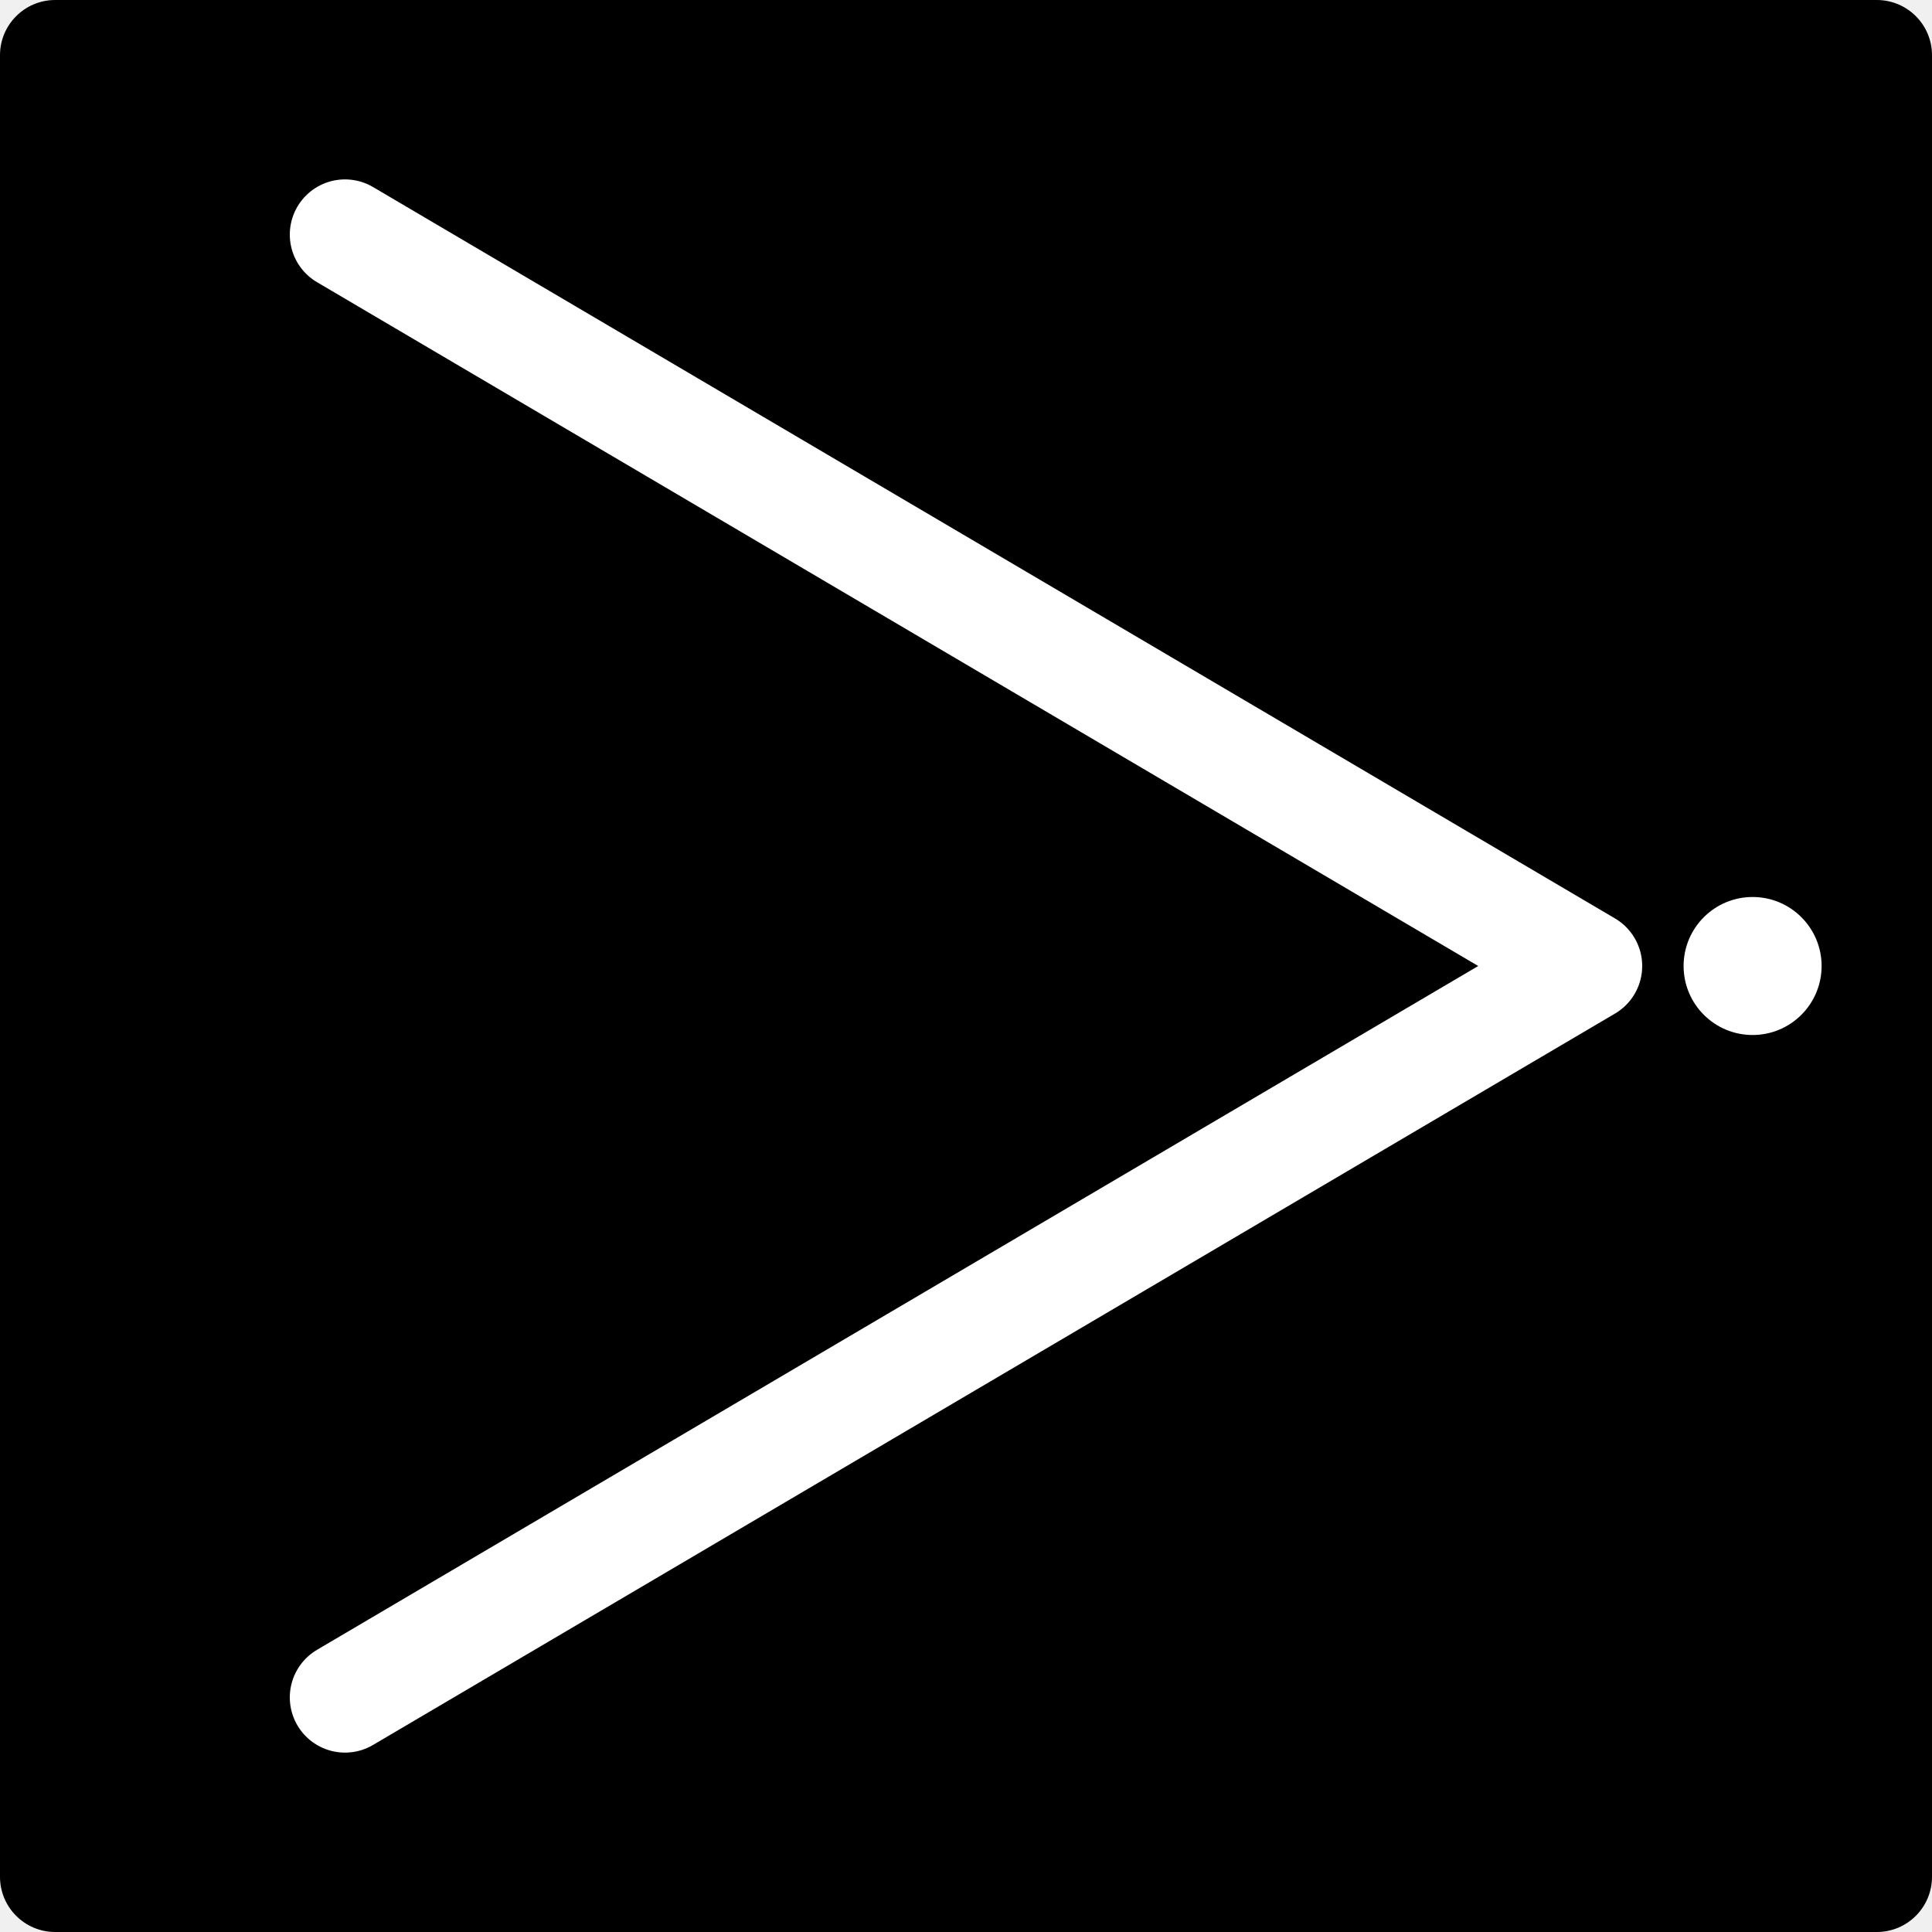
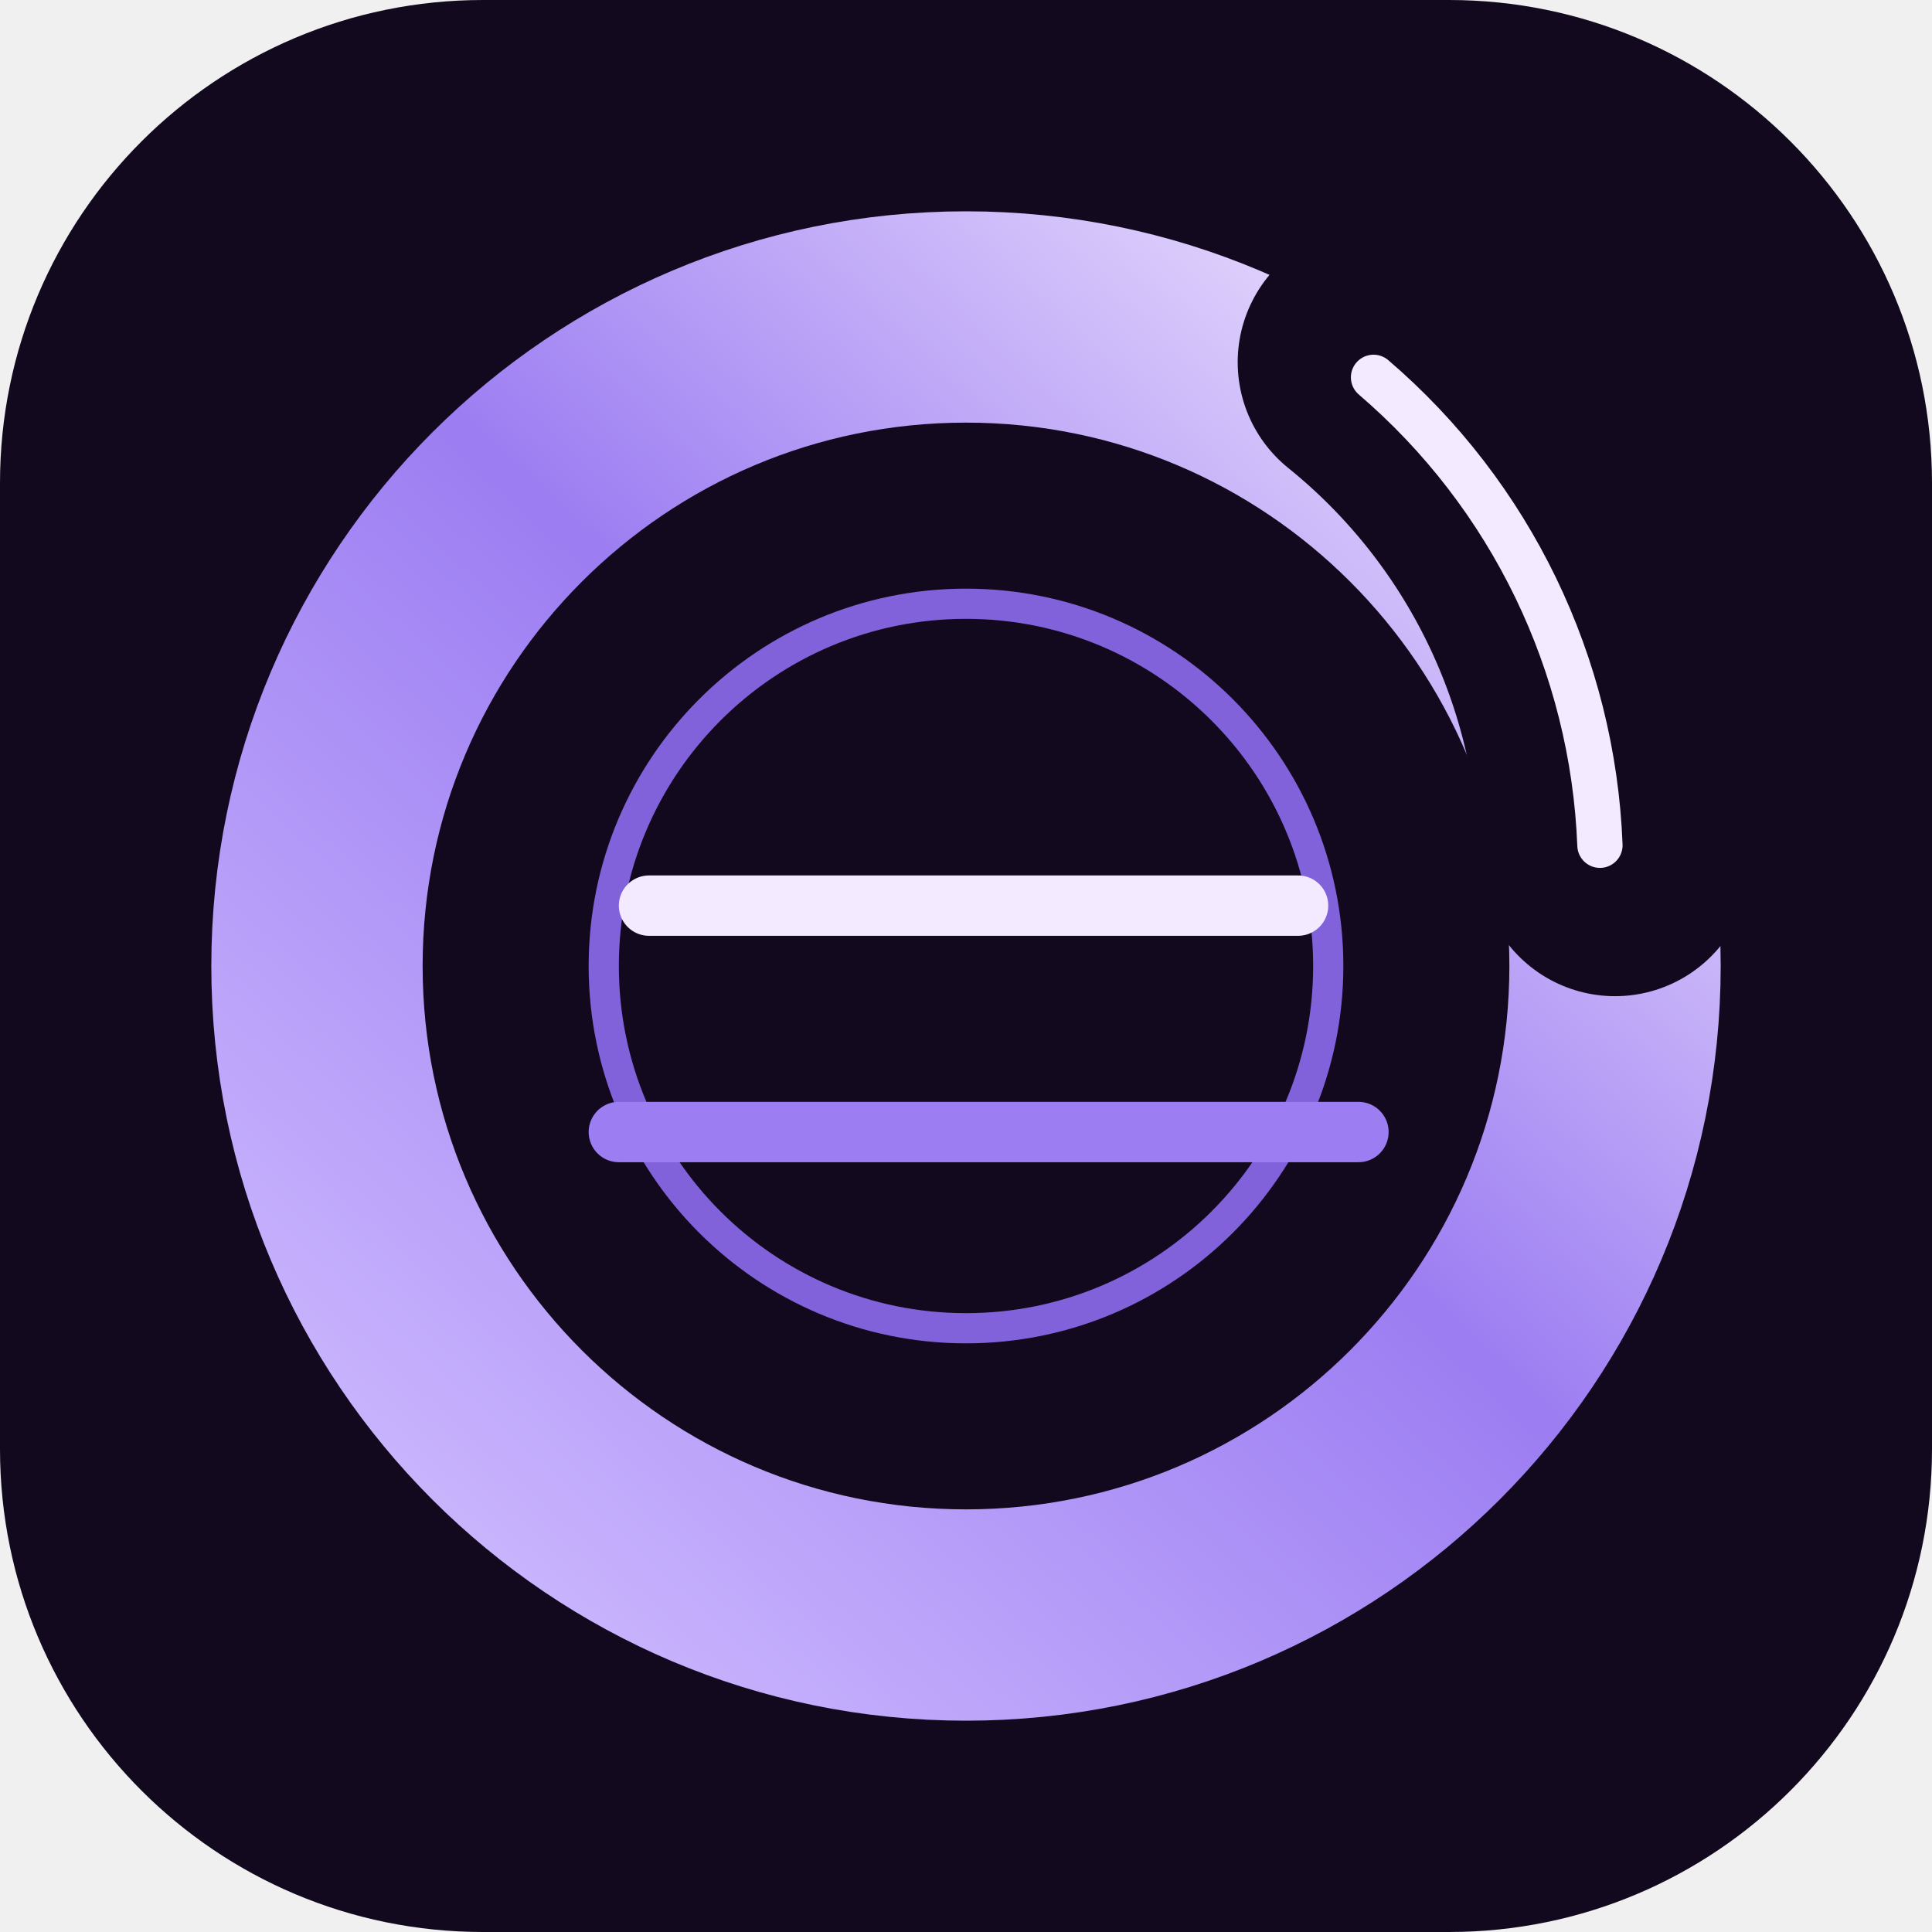
- <svg xmlns="http://www.w3.org/2000/svg" viewBox="0 0 140 140" width="140" height="140">
-   <rect x="0" y="0" width="140" height="140" rx="4" ry="4" fill="#000000" />
-   <g transform="translate(20, 17)">
-     <path d="M 5 106 L 95 53 L 5 0" fill="none" stroke="#ffffff" stroke-width="8" stroke-linecap="round" stroke-linejoin="round" />
-     <circle cx="107" cy="53" r="5" fill="#ffffff" />
-   </g>
+ <svg xmlns="http://www.w3.org/2000/svg" viewBox="0 0 128 128" width="128" height="128" role="img">
+   <defs>
+     <linearGradient id="aperture-inverted" x1="24" y1="108" x2="106" y2="18" gradientUnits="userSpaceOnUse">
+       <stop offset="0" stop-color="#d0bdff" />
+       <stop offset=".52" stop-color="#9c7df2" />
+       <stop offset="1" stop-color="#f3eaff" />
+     </linearGradient>
+   </defs>
+   <rect width="128" height="128" rx="32" fill="#12091f" />
+   <circle cx="64" cy="64" r="43" fill="none" stroke="url(#aperture-inverted)" stroke-width="14" />
+   <circle cx="64" cy="64" r="24" fill="none" stroke="#8262db" stroke-width="2" />
+   <path d="M91 24A43 43 0 0 1 107 57" fill="none" stroke="#12091f" stroke-width="18" stroke-linecap="round" />
+   <path d="M91 25A43 43 0 0 1 106 56" fill="none" stroke="#f3eaff" stroke-width="3" stroke-linecap="round" />
+   <path d="M43 60H86" fill="none" stroke="#f3eaff" stroke-width="4" stroke-linecap="round" />
+   <path d="M41 75H90" fill="none" stroke="#9c7df2" stroke-width="4" stroke-linecap="round" />
</svg>
